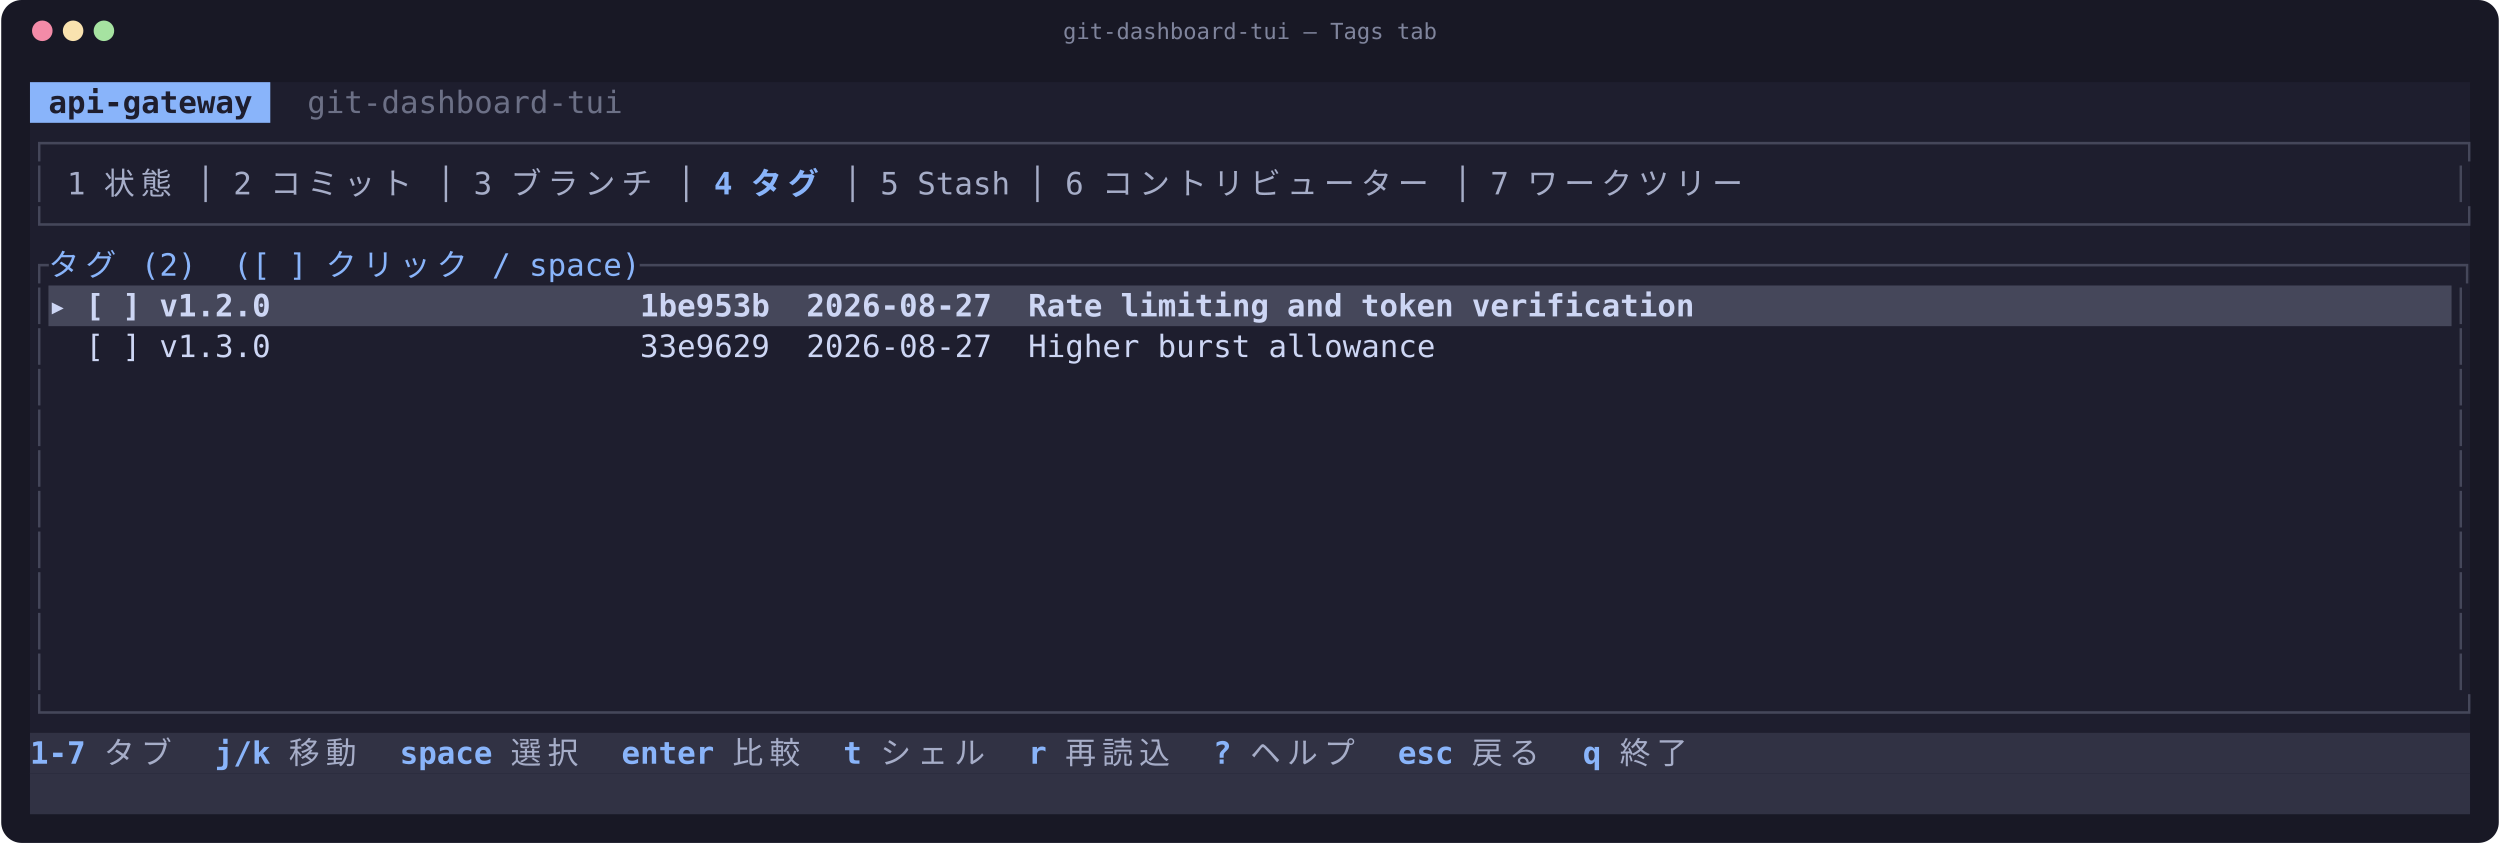
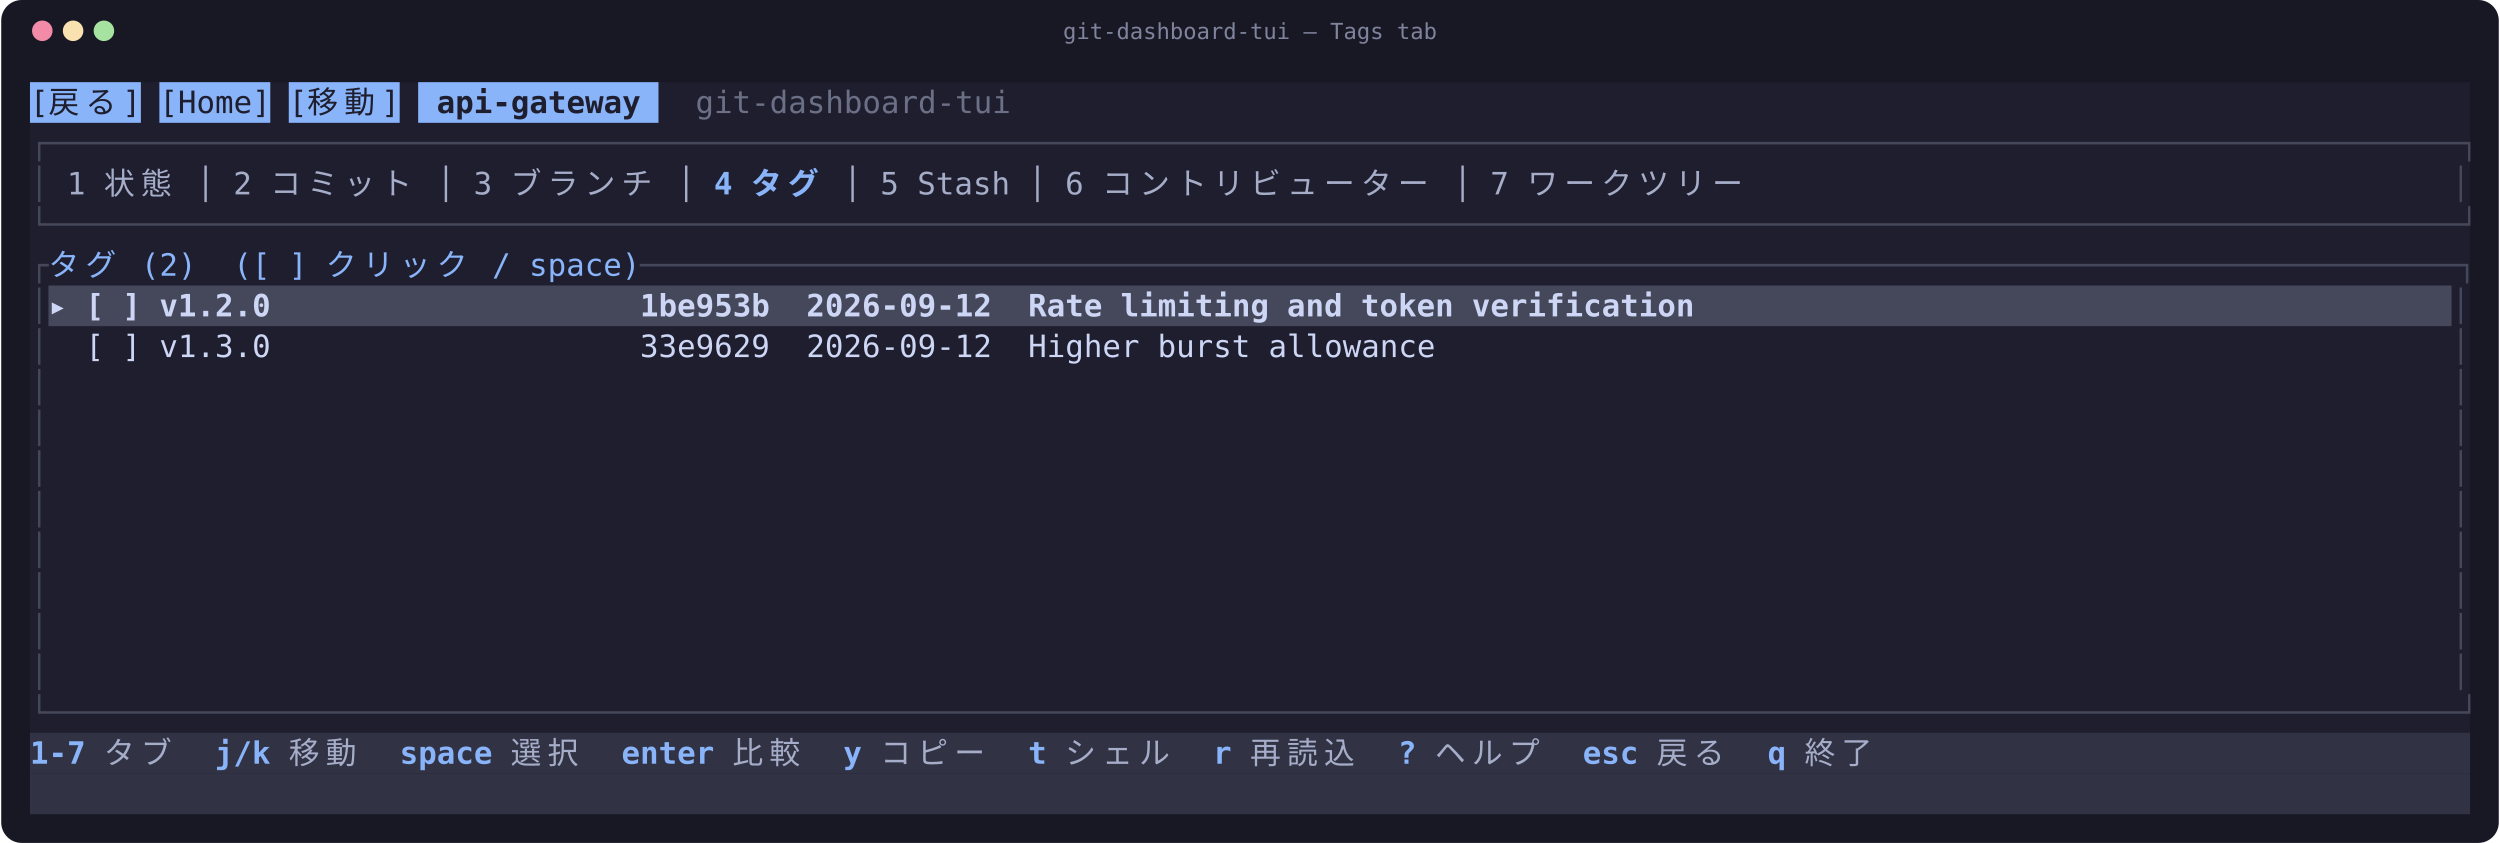
<svg xmlns="http://www.w3.org/2000/svg" width="1216" height="410" viewBox="0 0 1216.00 410.40" font-family="ui-monospace,SFMono-Regular,Menlo,Consolas,'DejaVu Sans Mono','Noto Sans Mono CJK JP','Hiragino Kaku Gothic ProN','Yu Gothic',monospace" font-size="15.0">
  <rect width="1216.00" height="410.40" rx="10" fill="#181825" />
  <circle cx="20.0" cy="15.0" r="5" fill="#f38ba8" />
  <circle cx="35.0" cy="15.0" r="5" fill="#f9e2af" />
  <circle cx="50.0" cy="15.0" r="5" fill="#a6e3a1" />
  <text x="608.0" y="19.0" fill="#7f849c" font-size="10.8" text-anchor="middle">git-dashboard-tui — Tags tab</text>
  <rect x="14.00" y="40.00" width="1188.00" height="356.40" fill="#1e1e2e" />
-   <rect x="14.00" y="40.00" width="117.00" height="19.80" fill="#89b4fa" />
-   <text x="23.00" y="55.05" fill="#1e1e2e" font-weight="bold" xml:space="preserve">api-gateway</text>
-   <text x="149.00" y="55.05" fill="#6c7086" xml:space="preserve">git-dashboard-tui</text>
-   <text x="14.00" y="74.85" fill="#45475a" xml:space="preserve">┌──────────────────────────────────────────────────────────────────────────────────────────────────────────────────────────────────┐</text>
-   <text x="14.00" y="94.65" fill="#45475a" xml:space="preserve">│</text>
-   <text x="32.00" y="94.65" fill="#a6adc8" xml:space="preserve">1</text>
-   <text x="50.00" y="94.65" fill="#a6adc8">状</text>
-   <text x="68.00" y="94.65" fill="#a6adc8">態</text>
-   <text x="95.00" y="94.65" fill="#a6adc8" xml:space="preserve">│</text>
-   <text x="113.00" y="94.65" fill="#a6adc8" xml:space="preserve">2</text>
-   <text x="131.00" y="94.65" fill="#a6adc8">コ</text>
-   <text x="149.00" y="94.65" fill="#a6adc8">ミ</text>
-   <text x="167.00" y="94.65" fill="#a6adc8">ッ</text>
-   <text x="185.00" y="94.65" fill="#a6adc8">ト</text>
-   <text x="212.00" y="94.65" fill="#a6adc8" xml:space="preserve">│</text>
-   <text x="230.00" y="94.65" fill="#a6adc8" xml:space="preserve">3</text>
-   <text x="248.00" y="94.65" fill="#a6adc8">ブ</text>
-   <text x="266.00" y="94.65" fill="#a6adc8">ラ</text>
-   <text x="284.00" y="94.65" fill="#a6adc8">ン</text>
-   <text x="302.00" y="94.65" fill="#a6adc8">チ</text>
-   <text x="329.00" y="94.65" fill="#a6adc8" xml:space="preserve">│</text>
-   <text x="347.00" y="94.65" fill="#89b4fa" font-weight="bold" xml:space="preserve">4</text>
-   <text x="365.00" y="94.65" fill="#89b4fa" font-weight="bold">タ</text>
-   <text x="383.00" y="94.65" fill="#89b4fa" font-weight="bold">グ</text>
-   <text x="410.00" y="94.65" fill="#a6adc8" xml:space="preserve">│</text>
-   <text x="428.00" y="94.65" fill="#a6adc8" xml:space="preserve">5</text>
-   <text x="446.00" y="94.65" fill="#a6adc8" xml:space="preserve">Stash</text>
-   <text x="500.00" y="94.65" fill="#a6adc8" xml:space="preserve">│</text>
-   <text x="518.00" y="94.65" fill="#a6adc8" xml:space="preserve">6</text>
-   <text x="536.00" y="94.65" fill="#a6adc8">コ</text>
-   <text x="554.00" y="94.65" fill="#a6adc8">ン</text>
-   <text x="572.00" y="94.65" fill="#a6adc8">ト</text>
-   <text x="590.00" y="94.65" fill="#a6adc8">リ</text>
-   <text x="608.00" y="94.65" fill="#a6adc8">ビ</text>
-   <text x="626.00" y="94.65" fill="#a6adc8">ュ</text>
-   <text x="644.00" y="94.65" fill="#a6adc8">ー</text>
-   <text x="662.00" y="94.65" fill="#a6adc8">タ</text>
-   <text x="680.00" y="94.65" fill="#a6adc8">ー</text>
-   <text x="707.00" y="94.65" fill="#a6adc8" xml:space="preserve">│</text>
-   <text x="725.00" y="94.65" fill="#a6adc8" xml:space="preserve">7</text>
-   <text x="743.00" y="94.65" fill="#a6adc8">ワ</text>
-   <text x="761.00" y="94.65" fill="#a6adc8">ー</text>
-   <text x="779.00" y="94.65" fill="#a6adc8">ク</text>
-   <text x="797.00" y="94.65" fill="#a6adc8">ツ</text>
-   <text x="815.00" y="94.65" fill="#a6adc8">リ</text>
-   <text x="833.00" y="94.65" fill="#a6adc8">ー</text>
-   <text x="1193.00" y="94.65" fill="#45475a" xml:space="preserve">│</text>
-   <text x="14.00" y="114.45" fill="#45475a" xml:space="preserve">└──────────────────────────────────────────────────────────────────────────────────────────────────────────────────────────────────┘</text>
-   <text x="14.00" y="134.25" fill="#45475a" xml:space="preserve">┌</text>
-   <text x="23.00" y="134.25" fill="#89b4fa">タ</text>
-   <text x="41.00" y="134.25" fill="#89b4fa">グ</text>
-   <text x="68.00" y="134.25" fill="#89b4fa" xml:space="preserve">(2)</text>
-   <text x="113.00" y="134.25" fill="#89b4fa" xml:space="preserve">([</text>
-   <text x="140.00" y="134.25" fill="#89b4fa" xml:space="preserve">]</text>
-   <text x="158.00" y="134.25" fill="#89b4fa">ク</text>
-   <text x="176.00" y="134.25" fill="#89b4fa">リ</text>
-   <text x="194.00" y="134.25" fill="#89b4fa">ッ</text>
-   <text x="212.00" y="134.25" fill="#89b4fa">ク</text>
-   <text x="239.00" y="134.25" fill="#89b4fa" xml:space="preserve">/</text>
-   <text x="257.00" y="134.25" fill="#89b4fa" xml:space="preserve">space)</text>
-   <text x="311.00" y="134.25" fill="#45475a" xml:space="preserve">──────────────────────────────────────────────────────────────────────────────────────────────────┐</text>
+   <rect x="14.00" y="40.00" width="54.00" height="19.80" fill="#89b4fa" />
+   <rect x="77.00" y="40.00" width="54.00" height="19.80" fill="#89b4fa" />
+   <rect x="140.00" y="40.00" width="54.00" height="19.80" fill="#89b4fa" />
+   <rect x="203.00" y="40.00" width="117.00" height="19.80" fill="#89b4fa" />
+   <text x="14.00" y="55.05" fill="#1e1e2e" textLength="9.00" lengthAdjust="spacingAndGlyphs">[</text>
+   <text x="23.00" y="55.05" fill="#1e1e2e" textLength="18.00" lengthAdjust="spacingAndGlyphs">戻</text>
+   <text x="41.00" y="55.05" fill="#1e1e2e" textLength="18.00" lengthAdjust="spacingAndGlyphs">る</text>
+   <text x="59.00" y="55.05" fill="#1e1e2e" textLength="9.00" lengthAdjust="spacingAndGlyphs" xml:space="preserve">]</text>
+   <text x="77.00" y="55.05" fill="#1e1e2e" textLength="54.00" lengthAdjust="spacingAndGlyphs" xml:space="preserve">[Home]</text>
+   <text x="140.00" y="55.05" fill="#1e1e2e" textLength="9.00" lengthAdjust="spacingAndGlyphs">[</text>
+   <text x="149.00" y="55.05" fill="#1e1e2e" textLength="18.00" lengthAdjust="spacingAndGlyphs">移</text>
+   <text x="167.00" y="55.05" fill="#1e1e2e" textLength="18.00" lengthAdjust="spacingAndGlyphs">動</text>
+   <text x="185.00" y="55.05" fill="#1e1e2e" textLength="9.00" lengthAdjust="spacingAndGlyphs" xml:space="preserve">]</text>
+   <text x="212.00" y="55.05" fill="#1e1e2e" font-weight="bold" textLength="99.00" lengthAdjust="spacingAndGlyphs" xml:space="preserve">api-gateway</text>
+   <text x="338.00" y="55.05" fill="#6c7086" textLength="153.00" lengthAdjust="spacingAndGlyphs" xml:space="preserve">git-dashboard-tui</text>
+   <text x="14.00" y="74.85" fill="#45475a" textLength="1188.00" lengthAdjust="spacingAndGlyphs" xml:space="preserve">┌──────────────────────────────────────────────────────────────────────────────────────────────────────────────────────────────────┐</text>
+   <text x="14.00" y="94.65" fill="#45475a" textLength="9.00" lengthAdjust="spacingAndGlyphs" xml:space="preserve">│</text>
+   <text x="32.00" y="94.65" fill="#a6adc8" textLength="9.00" lengthAdjust="spacingAndGlyphs" xml:space="preserve">1</text>
+   <text x="50.00" y="94.65" fill="#a6adc8" textLength="18.00" lengthAdjust="spacingAndGlyphs">状</text>
+   <text x="68.00" y="94.65" fill="#a6adc8" textLength="18.00" lengthAdjust="spacingAndGlyphs">態</text>
+   <text x="95.00" y="94.65" fill="#a6adc8" textLength="9.00" lengthAdjust="spacingAndGlyphs" xml:space="preserve">│</text>
+   <text x="113.00" y="94.65" fill="#a6adc8" textLength="9.00" lengthAdjust="spacingAndGlyphs" xml:space="preserve">2</text>
+   <text x="131.00" y="94.65" fill="#a6adc8" textLength="18.00" lengthAdjust="spacingAndGlyphs">コ</text>
+   <text x="149.00" y="94.65" fill="#a6adc8" textLength="18.00" lengthAdjust="spacingAndGlyphs">ミ</text>
+   <text x="167.00" y="94.65" fill="#a6adc8" textLength="18.00" lengthAdjust="spacingAndGlyphs">ッ</text>
+   <text x="185.00" y="94.65" fill="#a6adc8" textLength="18.00" lengthAdjust="spacingAndGlyphs">ト</text>
+   <text x="212.00" y="94.65" fill="#a6adc8" textLength="9.00" lengthAdjust="spacingAndGlyphs" xml:space="preserve">│</text>
+   <text x="230.00" y="94.65" fill="#a6adc8" textLength="9.00" lengthAdjust="spacingAndGlyphs" xml:space="preserve">3</text>
+   <text x="248.00" y="94.65" fill="#a6adc8" textLength="18.00" lengthAdjust="spacingAndGlyphs">ブ</text>
+   <text x="266.00" y="94.65" fill="#a6adc8" textLength="18.00" lengthAdjust="spacingAndGlyphs">ラ</text>
+   <text x="284.00" y="94.65" fill="#a6adc8" textLength="18.00" lengthAdjust="spacingAndGlyphs">ン</text>
+   <text x="302.00" y="94.65" fill="#a6adc8" textLength="18.00" lengthAdjust="spacingAndGlyphs">チ</text>
+   <text x="329.00" y="94.65" fill="#a6adc8" textLength="9.00" lengthAdjust="spacingAndGlyphs" xml:space="preserve">│</text>
+   <text x="347.00" y="94.65" fill="#89b4fa" font-weight="bold" textLength="9.00" lengthAdjust="spacingAndGlyphs" xml:space="preserve">4</text>
+   <text x="365.00" y="94.65" fill="#89b4fa" font-weight="bold" textLength="18.00" lengthAdjust="spacingAndGlyphs">タ</text>
+   <text x="383.00" y="94.65" fill="#89b4fa" font-weight="bold" textLength="18.00" lengthAdjust="spacingAndGlyphs">グ</text>
+   <text x="410.00" y="94.65" fill="#a6adc8" textLength="9.00" lengthAdjust="spacingAndGlyphs" xml:space="preserve">│</text>
+   <text x="428.00" y="94.65" fill="#a6adc8" textLength="9.00" lengthAdjust="spacingAndGlyphs" xml:space="preserve">5</text>
+   <text x="446.00" y="94.65" fill="#a6adc8" textLength="45.00" lengthAdjust="spacingAndGlyphs" xml:space="preserve">Stash</text>
+   <text x="500.00" y="94.65" fill="#a6adc8" textLength="9.00" lengthAdjust="spacingAndGlyphs" xml:space="preserve">│</text>
+   <text x="518.00" y="94.65" fill="#a6adc8" textLength="9.00" lengthAdjust="spacingAndGlyphs" xml:space="preserve">6</text>
+   <text x="536.00" y="94.65" fill="#a6adc8" textLength="18.00" lengthAdjust="spacingAndGlyphs">コ</text>
+   <text x="554.00" y="94.65" fill="#a6adc8" textLength="18.00" lengthAdjust="spacingAndGlyphs">ン</text>
+   <text x="572.00" y="94.65" fill="#a6adc8" textLength="18.00" lengthAdjust="spacingAndGlyphs">ト</text>
+   <text x="590.00" y="94.65" fill="#a6adc8" textLength="18.00" lengthAdjust="spacingAndGlyphs">リ</text>
+   <text x="608.00" y="94.65" fill="#a6adc8" textLength="18.00" lengthAdjust="spacingAndGlyphs">ビ</text>
+   <text x="626.00" y="94.65" fill="#a6adc8" textLength="18.00" lengthAdjust="spacingAndGlyphs">ュ</text>
+   <text x="644.00" y="94.65" fill="#a6adc8" textLength="18.00" lengthAdjust="spacingAndGlyphs">ー</text>
+   <text x="662.00" y="94.65" fill="#a6adc8" textLength="18.00" lengthAdjust="spacingAndGlyphs">タ</text>
+   <text x="680.00" y="94.65" fill="#a6adc8" textLength="18.00" lengthAdjust="spacingAndGlyphs">ー</text>
+   <text x="707.00" y="94.65" fill="#a6adc8" textLength="9.00" lengthAdjust="spacingAndGlyphs" xml:space="preserve">│</text>
+   <text x="725.00" y="94.65" fill="#a6adc8" textLength="9.00" lengthAdjust="spacingAndGlyphs" xml:space="preserve">7</text>
+   <text x="743.00" y="94.65" fill="#a6adc8" textLength="18.00" lengthAdjust="spacingAndGlyphs">ワ</text>
+   <text x="761.00" y="94.65" fill="#a6adc8" textLength="18.00" lengthAdjust="spacingAndGlyphs">ー</text>
+   <text x="779.00" y="94.65" fill="#a6adc8" textLength="18.00" lengthAdjust="spacingAndGlyphs">ク</text>
+   <text x="797.00" y="94.65" fill="#a6adc8" textLength="18.00" lengthAdjust="spacingAndGlyphs">ツ</text>
+   <text x="815.00" y="94.65" fill="#a6adc8" textLength="18.00" lengthAdjust="spacingAndGlyphs">リ</text>
+   <text x="833.00" y="94.65" fill="#a6adc8" textLength="18.00" lengthAdjust="spacingAndGlyphs">ー</text>
+   <text x="1193.00" y="94.65" fill="#45475a" textLength="9.00" lengthAdjust="spacingAndGlyphs" xml:space="preserve">│</text>
+   <text x="14.00" y="114.45" fill="#45475a" textLength="1188.00" lengthAdjust="spacingAndGlyphs" xml:space="preserve">└──────────────────────────────────────────────────────────────────────────────────────────────────────────────────────────────────┘</text>
+   <text x="14.00" y="134.25" fill="#45475a" textLength="9.00" lengthAdjust="spacingAndGlyphs" xml:space="preserve">┌</text>
+   <text x="23.00" y="134.25" fill="#89b4fa" textLength="18.00" lengthAdjust="spacingAndGlyphs">タ</text>
+   <text x="41.00" y="134.25" fill="#89b4fa" textLength="18.00" lengthAdjust="spacingAndGlyphs">グ</text>
+   <text x="68.00" y="134.25" fill="#89b4fa" textLength="27.00" lengthAdjust="spacingAndGlyphs" xml:space="preserve">(2)</text>
+   <text x="113.00" y="134.25" fill="#89b4fa" textLength="18.00" lengthAdjust="spacingAndGlyphs" xml:space="preserve">([</text>
+   <text x="140.00" y="134.25" fill="#89b4fa" textLength="9.00" lengthAdjust="spacingAndGlyphs" xml:space="preserve">]</text>
+   <text x="158.00" y="134.25" fill="#89b4fa" textLength="18.00" lengthAdjust="spacingAndGlyphs">ク</text>
+   <text x="176.00" y="134.25" fill="#89b4fa" textLength="18.00" lengthAdjust="spacingAndGlyphs">リ</text>
+   <text x="194.00" y="134.25" fill="#89b4fa" textLength="18.00" lengthAdjust="spacingAndGlyphs">ッ</text>
+   <text x="212.00" y="134.25" fill="#89b4fa" textLength="18.00" lengthAdjust="spacingAndGlyphs">ク</text>
+   <text x="239.00" y="134.25" fill="#89b4fa" textLength="9.00" lengthAdjust="spacingAndGlyphs" xml:space="preserve">/</text>
+   <text x="257.00" y="134.25" fill="#89b4fa" textLength="54.00" lengthAdjust="spacingAndGlyphs" xml:space="preserve">space)</text>
+   <text x="311.00" y="134.25" fill="#45475a" textLength="891.00" lengthAdjust="spacingAndGlyphs" xml:space="preserve">──────────────────────────────────────────────────────────────────────────────────────────────────┐</text>
  <rect x="23.00" y="139.00" width="1170.00" height="19.80" fill="#45475a" />
-   <text x="14.00" y="154.05" fill="#45475a" xml:space="preserve">│</text>
-   <text x="23.00" y="154.05" fill="#cdd6f4" font-weight="bold" xml:space="preserve">▸</text>
-   <text x="41.00" y="154.05" fill="#cdd6f4" font-weight="bold" xml:space="preserve">[</text>
-   <text x="59.00" y="154.05" fill="#cdd6f4" font-weight="bold" xml:space="preserve">]</text>
-   <text x="77.00" y="154.05" fill="#cdd6f4" font-weight="bold" xml:space="preserve">v1.2.0</text>
-   <text x="311.00" y="154.05" fill="#cdd6f4" font-weight="bold" xml:space="preserve">1be953b</text>
-   <text x="392.00" y="154.05" fill="#cdd6f4" font-weight="bold" xml:space="preserve">2026-08-27</text>
-   <text x="500.00" y="154.05" fill="#cdd6f4" font-weight="bold" xml:space="preserve">Rate</text>
-   <text x="545.00" y="154.05" fill="#cdd6f4" font-weight="bold" xml:space="preserve">limiting</text>
-   <text x="626.00" y="154.05" fill="#cdd6f4" font-weight="bold" xml:space="preserve">and</text>
-   <text x="662.00" y="154.05" fill="#cdd6f4" font-weight="bold" xml:space="preserve">token</text>
-   <text x="716.00" y="154.05" fill="#cdd6f4" font-weight="bold" xml:space="preserve">verification</text>
-   <text x="1193.00" y="154.05" fill="#45475a" xml:space="preserve">│</text>
-   <text x="14.00" y="173.85" fill="#45475a" xml:space="preserve">│</text>
-   <text x="41.00" y="173.85" fill="#cdd6f4" xml:space="preserve">[</text>
-   <text x="59.00" y="173.85" fill="#cdd6f4" xml:space="preserve">]</text>
-   <text x="77.00" y="173.85" fill="#cdd6f4" xml:space="preserve">v1.3.0</text>
-   <text x="311.00" y="173.85" fill="#cdd6f4" xml:space="preserve">33e9629</text>
-   <text x="392.00" y="173.85" fill="#cdd6f4" xml:space="preserve">2026-08-27</text>
-   <text x="500.00" y="173.85" fill="#cdd6f4" xml:space="preserve">Higher</text>
-   <text x="563.00" y="173.85" fill="#cdd6f4" xml:space="preserve">burst</text>
-   <text x="617.00" y="173.85" fill="#cdd6f4" xml:space="preserve">allowance</text>
-   <text x="1193.00" y="173.85" fill="#45475a" xml:space="preserve">│</text>
-   <text x="14.00" y="193.65" fill="#45475a" xml:space="preserve">│</text>
-   <text x="1193.00" y="193.65" fill="#45475a" xml:space="preserve">│</text>
-   <text x="14.00" y="213.45" fill="#45475a" xml:space="preserve">│</text>
-   <text x="1193.00" y="213.45" fill="#45475a" xml:space="preserve">│</text>
-   <text x="14.00" y="233.25" fill="#45475a" xml:space="preserve">│</text>
-   <text x="1193.00" y="233.25" fill="#45475a" xml:space="preserve">│</text>
-   <text x="14.00" y="253.05" fill="#45475a" xml:space="preserve">│</text>
-   <text x="1193.00" y="253.05" fill="#45475a" xml:space="preserve">│</text>
-   <text x="14.00" y="272.85" fill="#45475a" xml:space="preserve">│</text>
-   <text x="1193.00" y="272.85" fill="#45475a" xml:space="preserve">│</text>
-   <text x="14.00" y="292.65" fill="#45475a" xml:space="preserve">│</text>
-   <text x="1193.00" y="292.65" fill="#45475a" xml:space="preserve">│</text>
-   <text x="14.00" y="312.45" fill="#45475a" xml:space="preserve">│</text>
-   <text x="1193.00" y="312.45" fill="#45475a" xml:space="preserve">│</text>
-   <text x="14.00" y="332.25" fill="#45475a" xml:space="preserve">│</text>
-   <text x="1193.00" y="332.25" fill="#45475a" xml:space="preserve">│</text>
-   <text x="14.00" y="352.05" fill="#45475a" xml:space="preserve">└──────────────────────────────────────────────────────────────────────────────────────────────────────────────────────────────────┘</text>
+   <text x="14.00" y="154.05" fill="#45475a" textLength="9.00" lengthAdjust="spacingAndGlyphs" xml:space="preserve">│</text>
+   <text x="23.00" y="154.05" fill="#cdd6f4" font-weight="bold" textLength="9.00" lengthAdjust="spacingAndGlyphs" xml:space="preserve">▸</text>
+   <text x="41.00" y="154.05" fill="#cdd6f4" font-weight="bold" textLength="9.00" lengthAdjust="spacingAndGlyphs" xml:space="preserve">[</text>
+   <text x="59.00" y="154.05" fill="#cdd6f4" font-weight="bold" textLength="9.00" lengthAdjust="spacingAndGlyphs" xml:space="preserve">]</text>
+   <text x="77.00" y="154.05" fill="#cdd6f4" font-weight="bold" textLength="54.00" lengthAdjust="spacingAndGlyphs" xml:space="preserve">v1.2.0</text>
+   <text x="311.00" y="154.05" fill="#cdd6f4" font-weight="bold" textLength="63.00" lengthAdjust="spacingAndGlyphs" xml:space="preserve">1be953b</text>
+   <text x="392.00" y="154.05" fill="#cdd6f4" font-weight="bold" textLength="90.00" lengthAdjust="spacingAndGlyphs" xml:space="preserve">2026-09-12</text>
+   <text x="500.00" y="154.05" fill="#cdd6f4" font-weight="bold" textLength="36.00" lengthAdjust="spacingAndGlyphs" xml:space="preserve">Rate</text>
+   <text x="545.00" y="154.05" fill="#cdd6f4" font-weight="bold" textLength="72.00" lengthAdjust="spacingAndGlyphs" xml:space="preserve">limiting</text>
+   <text x="626.00" y="154.05" fill="#cdd6f4" font-weight="bold" textLength="27.00" lengthAdjust="spacingAndGlyphs" xml:space="preserve">and</text>
+   <text x="662.00" y="154.05" fill="#cdd6f4" font-weight="bold" textLength="45.00" lengthAdjust="spacingAndGlyphs" xml:space="preserve">token</text>
+   <text x="716.00" y="154.05" fill="#cdd6f4" font-weight="bold" textLength="108.00" lengthAdjust="spacingAndGlyphs" xml:space="preserve">verification</text>
+   <text x="1193.00" y="154.05" fill="#45475a" textLength="9.00" lengthAdjust="spacingAndGlyphs" xml:space="preserve">│</text>
+   <text x="14.00" y="173.85" fill="#45475a" textLength="9.00" lengthAdjust="spacingAndGlyphs" xml:space="preserve">│</text>
+   <text x="41.00" y="173.85" fill="#cdd6f4" textLength="9.00" lengthAdjust="spacingAndGlyphs" xml:space="preserve">[</text>
+   <text x="59.00" y="173.85" fill="#cdd6f4" textLength="9.00" lengthAdjust="spacingAndGlyphs" xml:space="preserve">]</text>
+   <text x="77.00" y="173.85" fill="#cdd6f4" textLength="54.00" lengthAdjust="spacingAndGlyphs" xml:space="preserve">v1.3.0</text>
+   <text x="311.00" y="173.85" fill="#cdd6f4" textLength="63.00" lengthAdjust="spacingAndGlyphs" xml:space="preserve">33e9629</text>
+   <text x="392.00" y="173.85" fill="#cdd6f4" textLength="90.00" lengthAdjust="spacingAndGlyphs" xml:space="preserve">2026-09-12</text>
+   <text x="500.00" y="173.85" fill="#cdd6f4" textLength="54.00" lengthAdjust="spacingAndGlyphs" xml:space="preserve">Higher</text>
+   <text x="563.00" y="173.85" fill="#cdd6f4" textLength="45.00" lengthAdjust="spacingAndGlyphs" xml:space="preserve">burst</text>
+   <text x="617.00" y="173.85" fill="#cdd6f4" textLength="81.00" lengthAdjust="spacingAndGlyphs" xml:space="preserve">allowance</text>
+   <text x="1193.00" y="173.85" fill="#45475a" textLength="9.00" lengthAdjust="spacingAndGlyphs" xml:space="preserve">│</text>
+   <text x="14.00" y="193.65" fill="#45475a" textLength="9.00" lengthAdjust="spacingAndGlyphs" xml:space="preserve">│</text>
+   <text x="1193.00" y="193.65" fill="#45475a" textLength="9.00" lengthAdjust="spacingAndGlyphs" xml:space="preserve">│</text>
+   <text x="14.00" y="213.45" fill="#45475a" textLength="9.00" lengthAdjust="spacingAndGlyphs" xml:space="preserve">│</text>
+   <text x="1193.00" y="213.45" fill="#45475a" textLength="9.00" lengthAdjust="spacingAndGlyphs" xml:space="preserve">│</text>
+   <text x="14.00" y="233.25" fill="#45475a" textLength="9.00" lengthAdjust="spacingAndGlyphs" xml:space="preserve">│</text>
+   <text x="1193.00" y="233.25" fill="#45475a" textLength="9.00" lengthAdjust="spacingAndGlyphs" xml:space="preserve">│</text>
+   <text x="14.00" y="253.05" fill="#45475a" textLength="9.00" lengthAdjust="spacingAndGlyphs" xml:space="preserve">│</text>
+   <text x="1193.00" y="253.05" fill="#45475a" textLength="9.00" lengthAdjust="spacingAndGlyphs" xml:space="preserve">│</text>
+   <text x="14.00" y="272.85" fill="#45475a" textLength="9.00" lengthAdjust="spacingAndGlyphs" xml:space="preserve">│</text>
+   <text x="1193.00" y="272.85" fill="#45475a" textLength="9.00" lengthAdjust="spacingAndGlyphs" xml:space="preserve">│</text>
+   <text x="14.00" y="292.65" fill="#45475a" textLength="9.00" lengthAdjust="spacingAndGlyphs" xml:space="preserve">│</text>
+   <text x="1193.00" y="292.65" fill="#45475a" textLength="9.00" lengthAdjust="spacingAndGlyphs" xml:space="preserve">│</text>
+   <text x="14.00" y="312.45" fill="#45475a" textLength="9.00" lengthAdjust="spacingAndGlyphs" xml:space="preserve">│</text>
+   <text x="1193.00" y="312.45" fill="#45475a" textLength="9.00" lengthAdjust="spacingAndGlyphs" xml:space="preserve">│</text>
+   <text x="14.00" y="332.25" fill="#45475a" textLength="9.00" lengthAdjust="spacingAndGlyphs" xml:space="preserve">│</text>
+   <text x="1193.00" y="332.25" fill="#45475a" textLength="9.00" lengthAdjust="spacingAndGlyphs" xml:space="preserve">│</text>
+   <text x="14.00" y="352.05" fill="#45475a" textLength="1188.00" lengthAdjust="spacingAndGlyphs" xml:space="preserve">└──────────────────────────────────────────────────────────────────────────────────────────────────────────────────────────────────┘</text>
  <rect x="14.00" y="356.80" width="1188.00" height="19.80" fill="#313244" />
-   <text x="14.00" y="371.85" fill="#89b4fa" font-weight="bold" xml:space="preserve">1-7</text>
-   <text x="50.00" y="371.85" fill="#a6adc8">タ</text>
-   <text x="68.00" y="371.85" fill="#a6adc8">ブ</text>
-   <text x="104.00" y="371.85" fill="#89b4fa" font-weight="bold" xml:space="preserve">j/k</text>
-   <text x="140.00" y="371.85" fill="#a6adc8">移</text>
-   <text x="158.00" y="371.85" fill="#a6adc8">動</text>
-   <text x="194.00" y="371.85" fill="#89b4fa" font-weight="bold" xml:space="preserve">space</text>
-   <text x="248.00" y="371.85" fill="#a6adc8">選</text>
-   <text x="266.00" y="371.85" fill="#a6adc8">択</text>
-   <text x="302.00" y="371.85" fill="#89b4fa" font-weight="bold" xml:space="preserve">enter</text>
-   <text x="356.00" y="371.85" fill="#a6adc8">比</text>
-   <text x="374.00" y="371.85" fill="#a6adc8">較</text>
-   <text x="410.00" y="371.85" fill="#89b4fa" font-weight="bold" xml:space="preserve">t</text>
-   <text x="428.00" y="371.85" fill="#a6adc8">シ</text>
-   <text x="446.00" y="371.85" fill="#a6adc8">ェ</text>
-   <text x="464.00" y="371.85" fill="#a6adc8">ル</text>
-   <text x="500.00" y="371.85" fill="#89b4fa" font-weight="bold" xml:space="preserve">r</text>
-   <text x="518.00" y="371.85" fill="#a6adc8">再</text>
-   <text x="536.00" y="371.85" fill="#a6adc8">読</text>
-   <text x="554.00" y="371.85" fill="#a6adc8">込</text>
-   <text x="590.00" y="371.85" fill="#89b4fa" font-weight="bold" xml:space="preserve">?</text>
-   <text x="608.00" y="371.85" fill="#a6adc8">ヘ</text>
-   <text x="626.00" y="371.85" fill="#a6adc8">ル</text>
-   <text x="644.00" y="371.85" fill="#a6adc8">プ</text>
-   <text x="680.00" y="371.85" fill="#89b4fa" font-weight="bold" xml:space="preserve">esc</text>
-   <text x="716.00" y="371.85" fill="#a6adc8">戻</text>
-   <text x="734.00" y="371.85" fill="#a6adc8">る</text>
-   <text x="770.00" y="371.85" fill="#89b4fa" font-weight="bold" xml:space="preserve">q</text>
-   <text x="788.00" y="371.85" fill="#a6adc8">終</text>
-   <text x="806.00" y="371.85" fill="#a6adc8">了</text>
+   <text x="14.00" y="371.85" fill="#89b4fa" font-weight="bold" textLength="27.00" lengthAdjust="spacingAndGlyphs" xml:space="preserve">1-7</text>
+   <text x="50.00" y="371.85" fill="#a6adc8" textLength="18.00" lengthAdjust="spacingAndGlyphs">タ</text>
+   <text x="68.00" y="371.85" fill="#a6adc8" textLength="18.00" lengthAdjust="spacingAndGlyphs">ブ</text>
+   <text x="104.00" y="371.85" fill="#89b4fa" font-weight="bold" textLength="27.00" lengthAdjust="spacingAndGlyphs" xml:space="preserve">j/k</text>
+   <text x="140.00" y="371.85" fill="#a6adc8" textLength="18.00" lengthAdjust="spacingAndGlyphs">移</text>
+   <text x="158.00" y="371.85" fill="#a6adc8" textLength="18.00" lengthAdjust="spacingAndGlyphs">動</text>
+   <text x="194.00" y="371.85" fill="#89b4fa" font-weight="bold" textLength="45.00" lengthAdjust="spacingAndGlyphs" xml:space="preserve">space</text>
+   <text x="248.00" y="371.85" fill="#a6adc8" textLength="18.00" lengthAdjust="spacingAndGlyphs">選</text>
+   <text x="266.00" y="371.85" fill="#a6adc8" textLength="18.00" lengthAdjust="spacingAndGlyphs">択</text>
+   <text x="302.00" y="371.85" fill="#89b4fa" font-weight="bold" textLength="45.00" lengthAdjust="spacingAndGlyphs" xml:space="preserve">enter</text>
+   <text x="356.00" y="371.85" fill="#a6adc8" textLength="18.00" lengthAdjust="spacingAndGlyphs">比</text>
+   <text x="374.00" y="371.85" fill="#a6adc8" textLength="18.00" lengthAdjust="spacingAndGlyphs">較</text>
+   <text x="410.00" y="371.85" fill="#89b4fa" font-weight="bold" textLength="9.00" lengthAdjust="spacingAndGlyphs" xml:space="preserve">y</text>
+   <text x="428.00" y="371.85" fill="#a6adc8" textLength="18.00" lengthAdjust="spacingAndGlyphs">コ</text>
+   <text x="446.00" y="371.85" fill="#a6adc8" textLength="18.00" lengthAdjust="spacingAndGlyphs">ピ</text>
+   <text x="464.00" y="371.85" fill="#a6adc8" textLength="18.00" lengthAdjust="spacingAndGlyphs">ー</text>
+   <text x="500.00" y="371.85" fill="#89b4fa" font-weight="bold" textLength="9.00" lengthAdjust="spacingAndGlyphs" xml:space="preserve">t</text>
+   <text x="518.00" y="371.85" fill="#a6adc8" textLength="18.00" lengthAdjust="spacingAndGlyphs">シ</text>
+   <text x="536.00" y="371.85" fill="#a6adc8" textLength="18.00" lengthAdjust="spacingAndGlyphs">ェ</text>
+   <text x="554.00" y="371.85" fill="#a6adc8" textLength="18.00" lengthAdjust="spacingAndGlyphs">ル</text>
+   <text x="590.00" y="371.85" fill="#89b4fa" font-weight="bold" textLength="9.00" lengthAdjust="spacingAndGlyphs" xml:space="preserve">r</text>
+   <text x="608.00" y="371.85" fill="#a6adc8" textLength="18.00" lengthAdjust="spacingAndGlyphs">再</text>
+   <text x="626.00" y="371.85" fill="#a6adc8" textLength="18.00" lengthAdjust="spacingAndGlyphs">読</text>
+   <text x="644.00" y="371.85" fill="#a6adc8" textLength="18.00" lengthAdjust="spacingAndGlyphs">込</text>
+   <text x="680.00" y="371.85" fill="#89b4fa" font-weight="bold" textLength="9.00" lengthAdjust="spacingAndGlyphs" xml:space="preserve">?</text>
+   <text x="698.00" y="371.85" fill="#a6adc8" textLength="18.00" lengthAdjust="spacingAndGlyphs">ヘ</text>
+   <text x="716.00" y="371.85" fill="#a6adc8" textLength="18.00" lengthAdjust="spacingAndGlyphs">ル</text>
+   <text x="734.00" y="371.85" fill="#a6adc8" textLength="18.00" lengthAdjust="spacingAndGlyphs">プ</text>
+   <text x="770.00" y="371.85" fill="#89b4fa" font-weight="bold" textLength="27.00" lengthAdjust="spacingAndGlyphs" xml:space="preserve">esc</text>
+   <text x="806.00" y="371.85" fill="#a6adc8" textLength="18.00" lengthAdjust="spacingAndGlyphs">戻</text>
+   <text x="824.00" y="371.85" fill="#a6adc8" textLength="18.00" lengthAdjust="spacingAndGlyphs">る</text>
+   <text x="860.00" y="371.85" fill="#89b4fa" font-weight="bold" textLength="9.00" lengthAdjust="spacingAndGlyphs" xml:space="preserve">q</text>
+   <text x="878.00" y="371.85" fill="#a6adc8" textLength="18.00" lengthAdjust="spacingAndGlyphs">終</text>
+   <text x="896.00" y="371.85" fill="#a6adc8" textLength="18.00" lengthAdjust="spacingAndGlyphs">了</text>
  <rect x="14.00" y="376.60" width="1188.00" height="19.80" fill="#313244" />
</svg>
